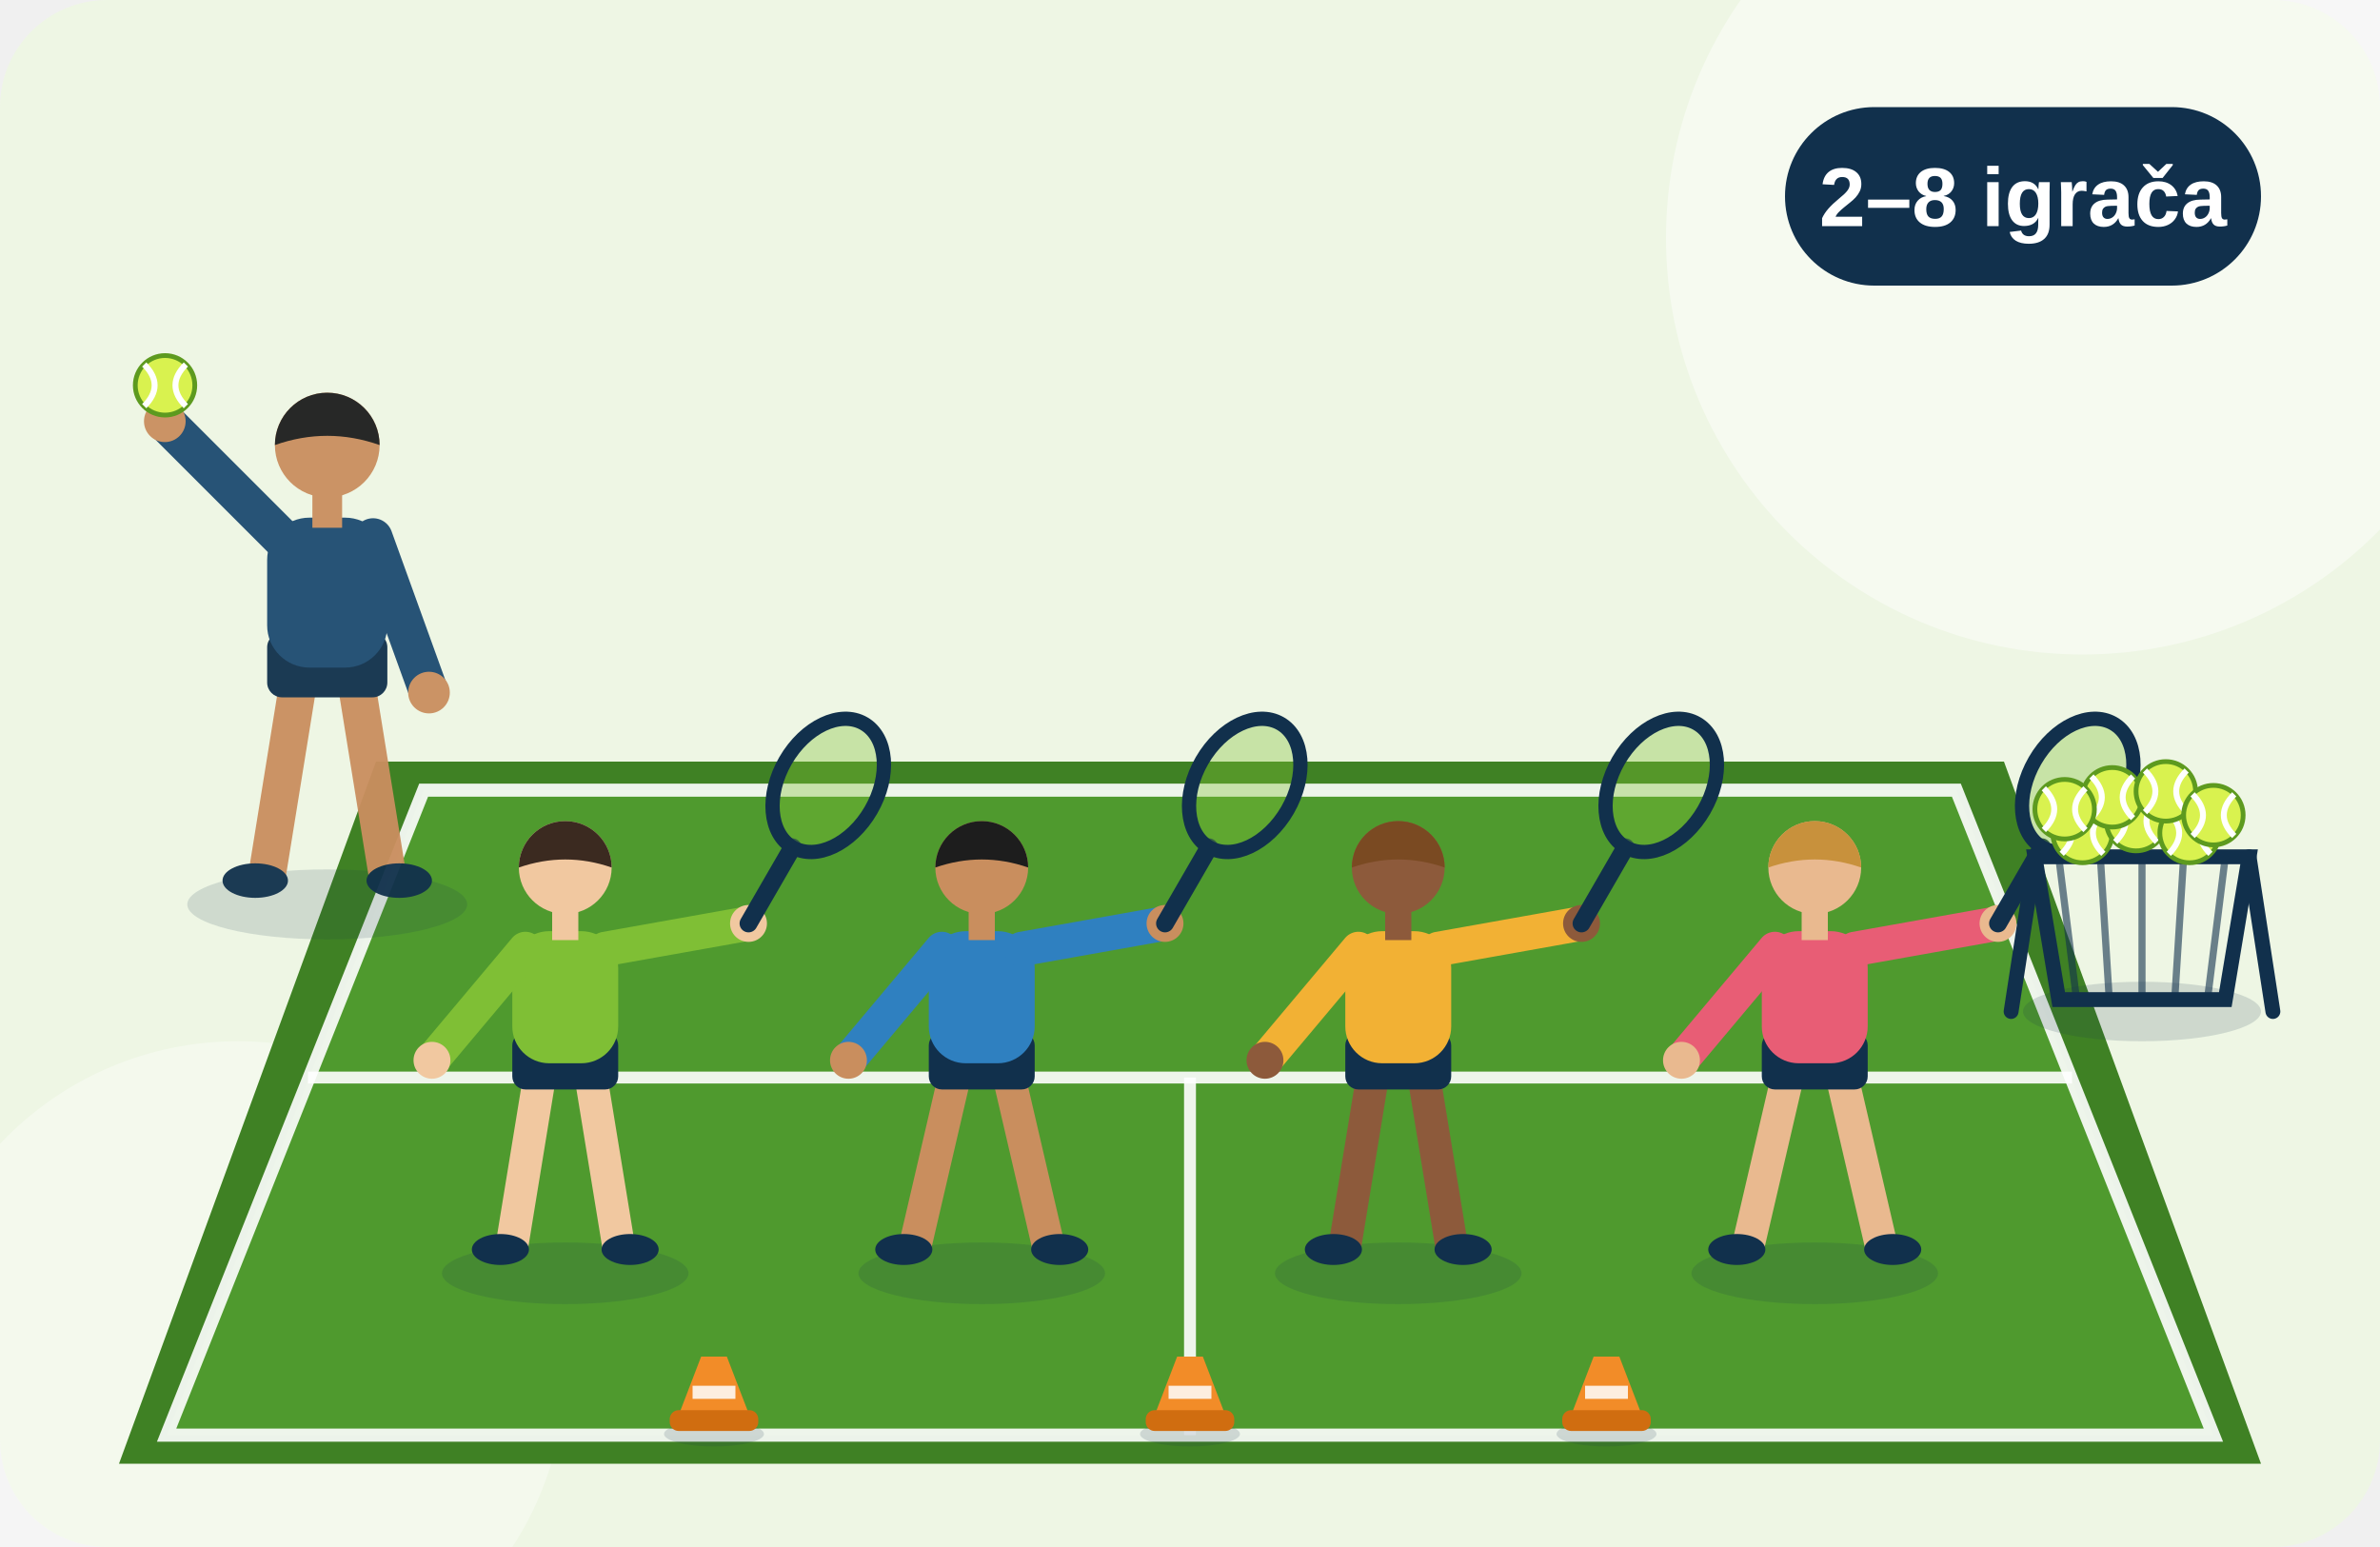
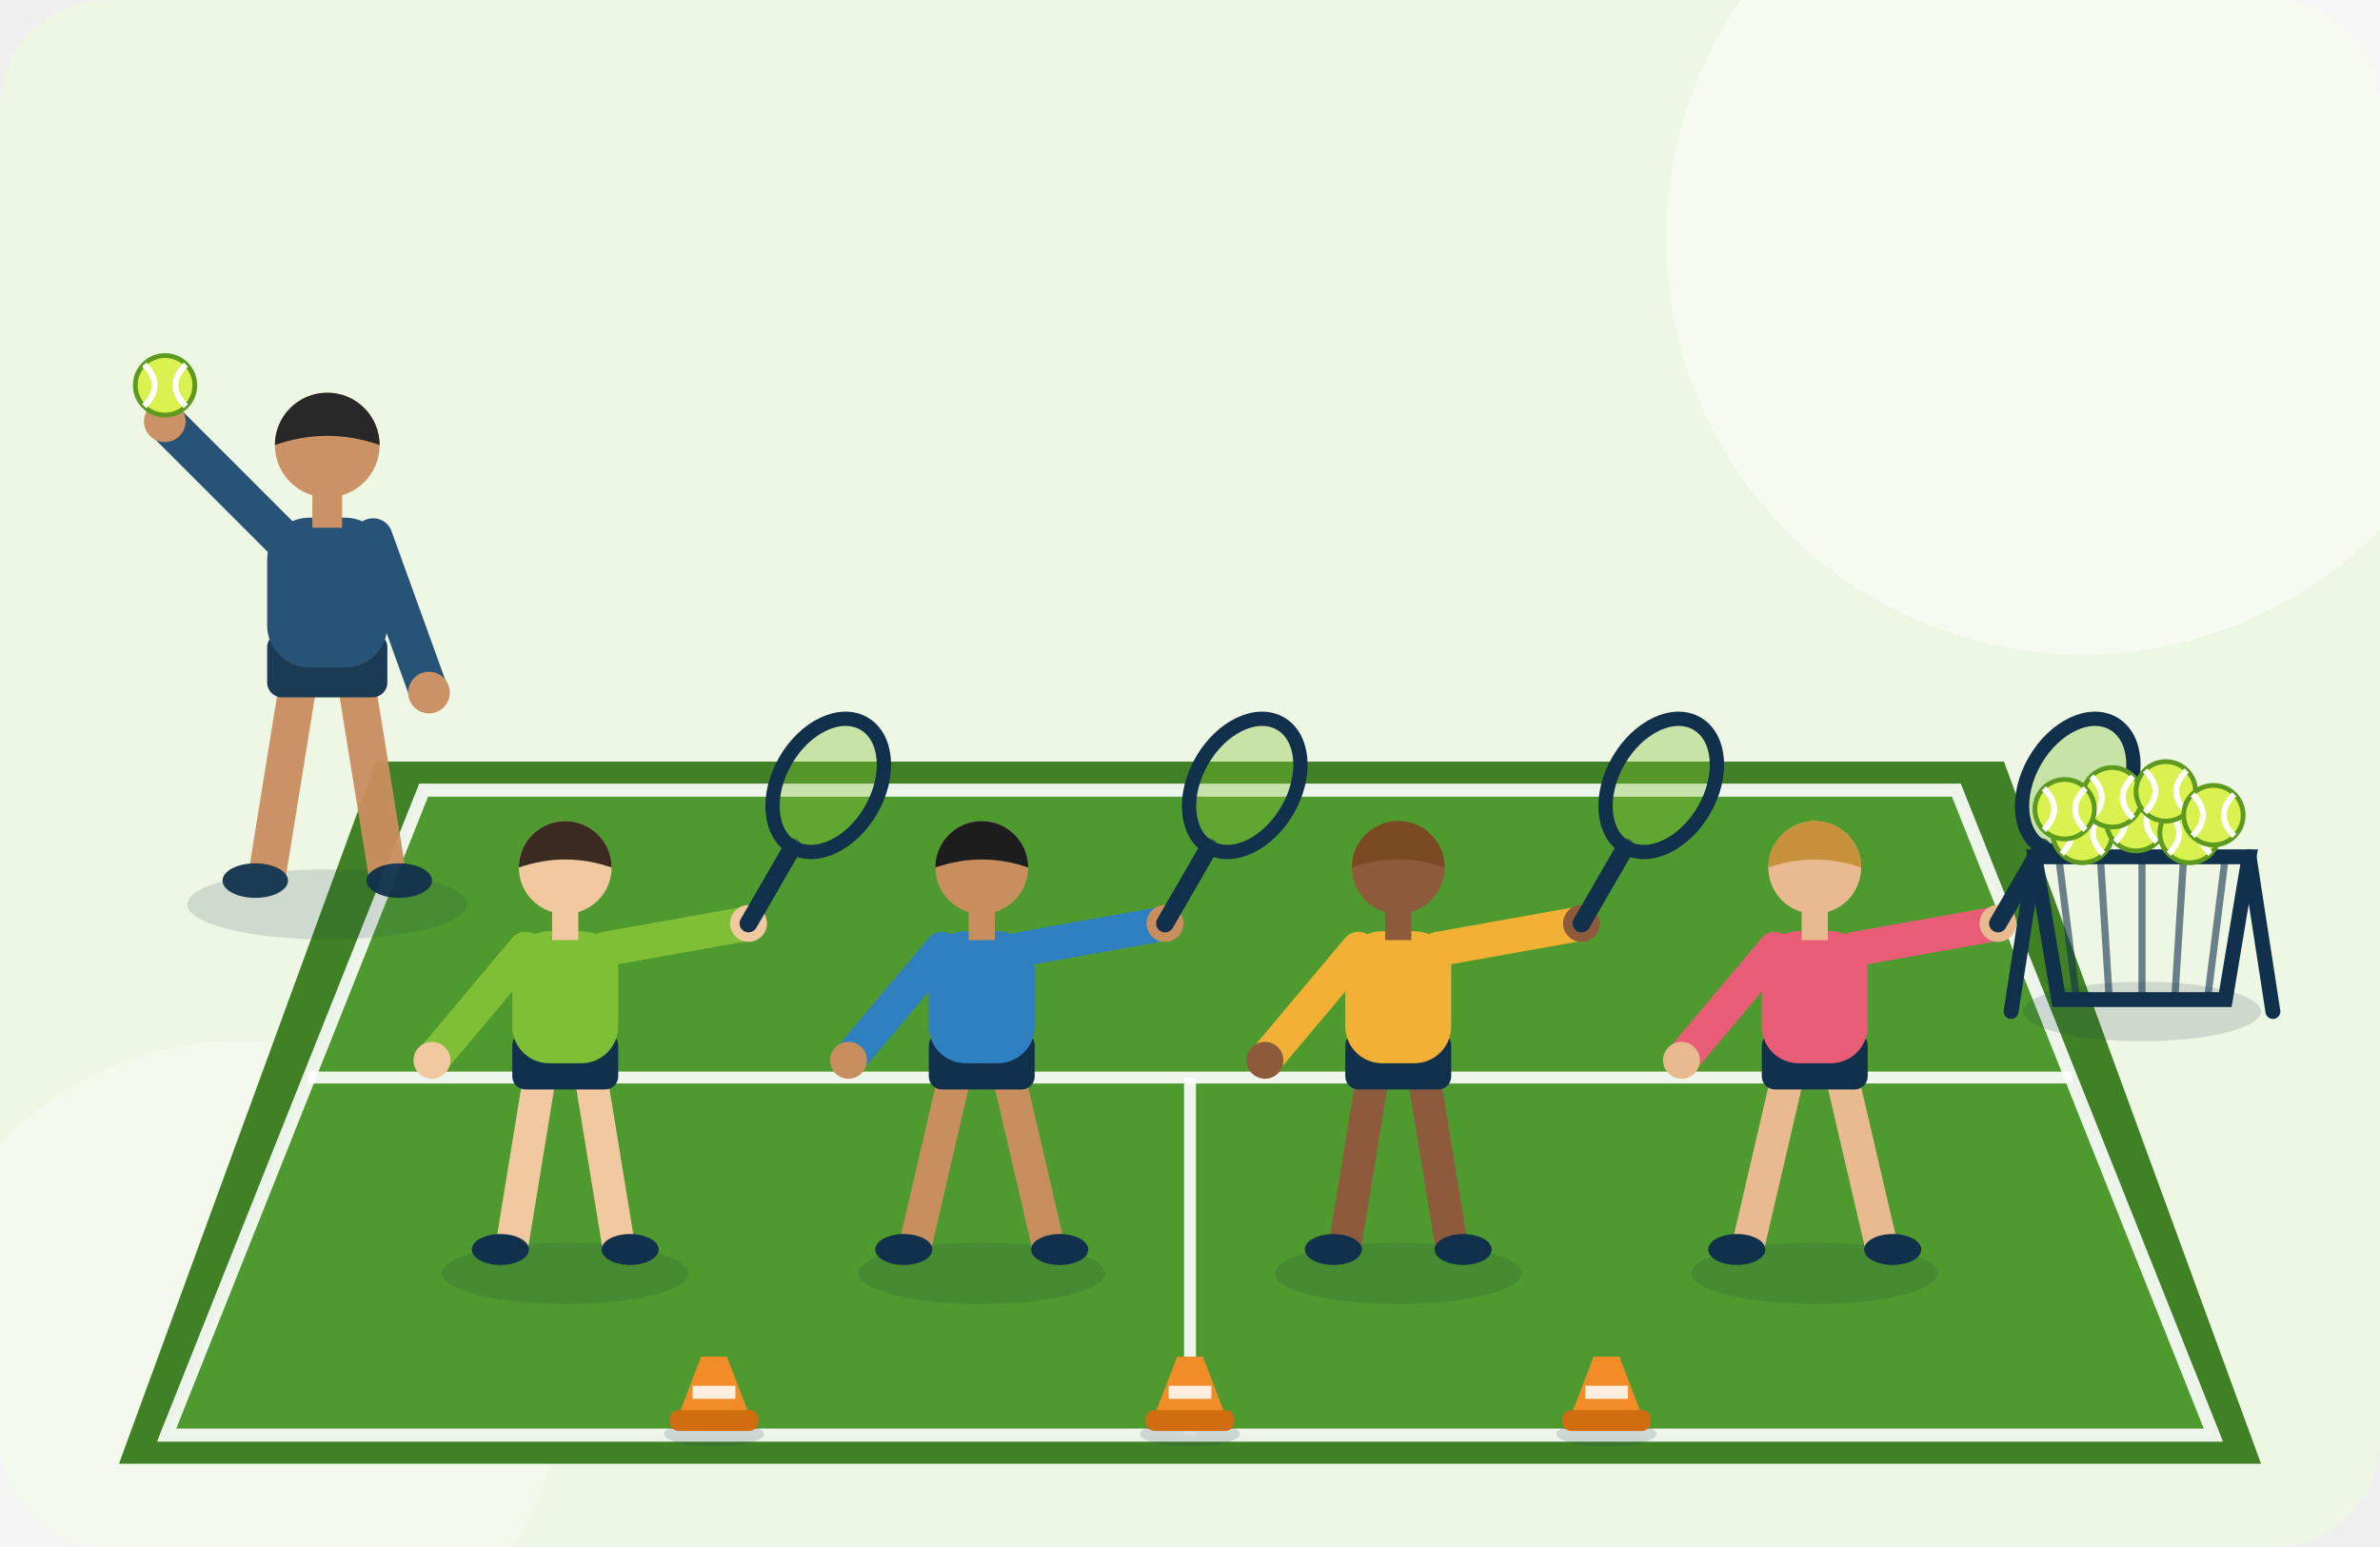
<svg xmlns="http://www.w3.org/2000/svg" viewBox="0 0 400 260" role="img" aria-label="Grupni trening: više igrača s trenerom, čunjevi i korpa s lopticama">
  <rect width="400" height="260" rx="18" fill="#eef6e4" />
  <circle cx="350" cy="40" r="70" fill="#ffffff" opacity=".45" />
  <circle cx="40" cy="230" r="55" fill="#ffffff" opacity=".35" />
  <polygon points="63.2,128 336.8,128 380,246 20,246" fill="#3f8124" />
  <polygon points="71.2,132.8 328.8,132.8 372,241.2 28,241.2" fill="#4f9a2e" />
  <polygon points="71.2,132.8 328.8,132.8 372,241.2 28,241.2" fill="none" stroke="#ffffff" stroke-width="2.2" opacity=".9" />
  <line x1="51.76" y1="181.1" x2="348.24" y2="181.1" stroke="#ffffff" stroke-width="2" opacity=".9" />
  <line x1="200.0" y1="181.1" x2="200.0" y2="241.2" stroke="#ffffff" stroke-width="2" opacity=".9" />
  <ellipse cx="95" cy="214" rx="20.72" ry="5.18" fill="#11304c" opacity=".15" />
  <line x1="91.3" y1="177.2" x2="86.1" y2="209.0" stroke="#f1c8a0" stroke-width="5.5" stroke-linecap="round" />
  <line x1="98.7" y1="177.2" x2="103.9" y2="209.0" stroke="#f1c8a0" stroke-width="5.5" stroke-linecap="round" />
  <ellipse cx="84.1" cy="210.0" rx="4.8" ry="2.6" fill="#11304c" />
  <ellipse cx="105.9" cy="210.0" rx="4.8" ry="2.6" fill="#11304c" />
  <rect x="86.1" y="173.5" width="17.8" height="9.6" rx="2.2" fill="#11304c" />
  <rect x="86.1" y="156.5" width="17.8" height="22.2" rx="6.2" fill="#7fbf35" />
  <line x1="88.3" y1="159.5" x2="72.6" y2="178.2" stroke="#7fbf35" stroke-width="5.8" stroke-linecap="round" />
  <circle cx="72.6" cy="178.2" r="3.1" fill="#f1c8a0" />
  <line x1="101.7" y1="159.5" x2="125.8" y2="155.2" stroke="#7fbf35" stroke-width="5.8" stroke-linecap="round" />
  <circle cx="125.8" cy="155.2" r="3.1" fill="#f1c8a0" />
  <rect x="92.8" y="152.8" width="4.4" height="5.2" fill="#f1c8a0" />
  <circle cx="95.0" cy="145.8" r="7.8" fill="#f1c8a0" />
  <path d="M87.2,145.8 A7.8,7.8 0 0 1 102.8,145.8 Q95.0,143.1 87.2,145.8 Z" fill="#3b2a20" />
  <line x1="125.8" y1="155.2" x2="133.2" y2="142.4" stroke="#11304c" stroke-width="3.0" stroke-linecap="round" />
  <ellipse cx="139.2" cy="132.0" rx="8.3" ry="12.0" fill="#7fbf35" fill-opacity=".35" stroke="#11304c" stroke-width="2.4" transform="rotate(30.0 139.2 132.0)" />
  <ellipse cx="165" cy="214" rx="20.72" ry="5.18" fill="#11304c" opacity=".15" />
  <line x1="161.3" y1="177.2" x2="153.9" y2="209.0" stroke="#c98e5e" stroke-width="5.5" stroke-linecap="round" />
  <line x1="168.7" y1="177.2" x2="176.1" y2="209.0" stroke="#c98e5e" stroke-width="5.5" stroke-linecap="round" />
  <ellipse cx="151.9" cy="210.0" rx="4.8" ry="2.6" fill="#11304c" />
  <ellipse cx="178.1" cy="210.0" rx="4.8" ry="2.6" fill="#11304c" />
  <rect x="156.1" y="173.5" width="17.8" height="9.6" rx="2.2" fill="#11304c" />
  <rect x="156.1" y="156.5" width="17.8" height="22.2" rx="6.2" fill="#2f80c0" />
  <line x1="158.3" y1="159.5" x2="142.6" y2="178.2" stroke="#2f80c0" stroke-width="5.8" stroke-linecap="round" />
  <circle cx="142.6" cy="178.2" r="3.1" fill="#c98e5e" />
  <line x1="171.7" y1="159.5" x2="195.8" y2="155.2" stroke="#2f80c0" stroke-width="5.8" stroke-linecap="round" />
  <circle cx="195.8" cy="155.2" r="3.1" fill="#c98e5e" />
  <rect x="162.8" y="152.8" width="4.4" height="5.2" fill="#c98e5e" />
  <circle cx="165.0" cy="145.8" r="7.8" fill="#c98e5e" />
  <path d="M157.2,145.8 A7.8,7.8 0 0 1 172.8,145.8 Q165.0,143.1 157.2,145.8 Z" fill="#1d1d1d" />
  <line x1="195.8" y1="155.2" x2="203.2" y2="142.4" stroke="#11304c" stroke-width="3.0" stroke-linecap="round" />
  <ellipse cx="209.2" cy="132.0" rx="8.3" ry="12.0" fill="#7fbf35" fill-opacity=".35" stroke="#11304c" stroke-width="2.4" transform="rotate(30.0 209.2 132.0)" />
  <ellipse cx="235" cy="214" rx="20.72" ry="5.18" fill="#11304c" opacity=".15" />
  <line x1="231.3" y1="177.2" x2="226.1" y2="209.0" stroke="#8d5a3b" stroke-width="5.5" stroke-linecap="round" />
  <line x1="238.7" y1="177.2" x2="243.9" y2="209.0" stroke="#8d5a3b" stroke-width="5.5" stroke-linecap="round" />
  <ellipse cx="224.1" cy="210.0" rx="4.8" ry="2.6" fill="#11304c" />
  <ellipse cx="245.9" cy="210.0" rx="4.8" ry="2.6" fill="#11304c" />
  <rect x="226.1" y="173.5" width="17.8" height="9.6" rx="2.2" fill="#11304c" />
  <rect x="226.1" y="156.5" width="17.8" height="22.2" rx="6.2" fill="#f2b134" />
  <line x1="228.3" y1="159.5" x2="212.6" y2="178.2" stroke="#f2b134" stroke-width="5.8" stroke-linecap="round" />
  <circle cx="212.6" cy="178.2" r="3.1" fill="#8d5a3b" />
  <line x1="241.7" y1="159.5" x2="265.8" y2="155.2" stroke="#f2b134" stroke-width="5.8" stroke-linecap="round" />
  <circle cx="265.8" cy="155.2" r="3.1" fill="#8d5a3b" />
  <rect x="232.8" y="152.8" width="4.4" height="5.2" fill="#8d5a3b" />
  <circle cx="235.0" cy="145.8" r="7.8" fill="#8d5a3b" />
  <path d="M227.2,145.8 A7.8,7.8 0 0 1 242.8,145.8 Q235.0,143.1 227.2,145.8 Z" fill="#7a4a22" />
  <line x1="265.8" y1="155.2" x2="273.2" y2="142.4" stroke="#11304c" stroke-width="3.0" stroke-linecap="round" />
  <ellipse cx="279.2" cy="132.0" rx="8.3" ry="12.0" fill="#7fbf35" fill-opacity=".35" stroke="#11304c" stroke-width="2.4" transform="rotate(30.0 279.2 132.0)" />
  <ellipse cx="305" cy="214" rx="20.72" ry="5.18" fill="#11304c" opacity=".15" />
  <line x1="301.3" y1="177.2" x2="293.9" y2="209.0" stroke="#e9b98f" stroke-width="5.5" stroke-linecap="round" />
  <line x1="308.7" y1="177.2" x2="316.1" y2="209.0" stroke="#e9b98f" stroke-width="5.5" stroke-linecap="round" />
  <ellipse cx="291.9" cy="210.0" rx="4.8" ry="2.6" fill="#11304c" />
  <ellipse cx="318.1" cy="210.0" rx="4.8" ry="2.6" fill="#11304c" />
  <rect x="296.1" y="173.5" width="17.8" height="9.6" rx="2.2" fill="#11304c" />
  <rect x="296.1" y="156.5" width="17.8" height="22.2" rx="6.2" fill="#e85d75" />
  <line x1="298.3" y1="159.5" x2="282.6" y2="178.2" stroke="#e85d75" stroke-width="5.8" stroke-linecap="round" />
  <circle cx="282.6" cy="178.2" r="3.1" fill="#e9b98f" />
  <line x1="311.7" y1="159.5" x2="335.8" y2="155.2" stroke="#e85d75" stroke-width="5.8" stroke-linecap="round" />
  <circle cx="335.8" cy="155.2" r="3.1" fill="#e9b98f" />
  <rect x="302.8" y="152.8" width="4.4" height="5.2" fill="#e9b98f" />
  <circle cx="305.0" cy="145.8" r="7.8" fill="#e9b98f" />
  <path d="M297.2,145.8 A7.8,7.8 0 0 1 312.8,145.8 Q305.0,143.1 297.2,145.8 Z" fill="#c8913c" />
  <line x1="335.8" y1="155.2" x2="343.2" y2="142.4" stroke="#11304c" stroke-width="3.0" stroke-linecap="round" />
  <ellipse cx="349.2" cy="132.0" rx="8.3" ry="12.0" fill="#7fbf35" fill-opacity=".35" stroke="#11304c" stroke-width="2.4" transform="rotate(30.0 349.2 132.0)" />
  <ellipse cx="360" cy="170" rx="20" ry="5.0" fill="#11304c" opacity=".15" />
  <path d="M342,144 L378,144 L374,168 L346,168 Z" fill="none" stroke="#11304c" stroke-width="2.5" />
  <line x1="346" y1="144" x2="349.0" y2="168" stroke="#11304c" stroke-width="1.2" opacity=".6" />
  <line x1="353" y1="144" x2="354.5" y2="168" stroke="#11304c" stroke-width="1.2" opacity=".6" />
  <line x1="360" y1="144" x2="360.0" y2="168" stroke="#11304c" stroke-width="1.2" opacity=".6" />
  <line x1="367" y1="144" x2="365.5" y2="168" stroke="#11304c" stroke-width="1.2" opacity=".6" />
  <line x1="374" y1="144" x2="371.0" y2="168" stroke="#11304c" stroke-width="1.2" opacity=".6" />
  <circle cx="350" cy="140" r="5" fill="#d9f24f" stroke="#5d9a1f" stroke-width=".8" />
  <path d="M346.5,136.5 Q350,140 346.5,143.5" fill="none" stroke="#ffffff" stroke-width="1" />
  <path d="M353.5,136.5 Q350,140 353.5,143.5" fill="none" stroke="#ffffff" stroke-width="1" />
  <circle cx="359" cy="138" r="5" fill="#d9f24f" stroke="#5d9a1f" stroke-width=".8" />
  <path d="M355.5,134.5 Q359,138 355.5,141.5" fill="none" stroke="#ffffff" stroke-width="1" />
  <path d="M362.5,134.5 Q359,138 362.5,141.5" fill="none" stroke="#ffffff" stroke-width="1" />
  <circle cx="368" cy="140" r="5" fill="#d9f24f" stroke="#5d9a1f" stroke-width=".8" />
  <path d="M364.5,136.5 Q368,140 364.5,143.5" fill="none" stroke="#ffffff" stroke-width="1" />
  <path d="M371.5,136.5 Q368,140 371.5,143.5" fill="none" stroke="#ffffff" stroke-width="1" />
  <circle cx="355" cy="134" r="5" fill="#d9f24f" stroke="#5d9a1f" stroke-width=".8" />
  <path d="M351.5,130.5 Q355,134 351.5,137.5" fill="none" stroke="#ffffff" stroke-width="1" />
  <path d="M358.5,130.5 Q355,134 358.5,137.5" fill="none" stroke="#ffffff" stroke-width="1" />
  <circle cx="364" cy="133" r="5" fill="#d9f24f" stroke="#5d9a1f" stroke-width=".8" />
  <path d="M360.5,129.5 Q364,133 360.5,136.5" fill="none" stroke="#ffffff" stroke-width="1" />
  <path d="M367.5,129.5 Q364,133 367.5,136.5" fill="none" stroke="#ffffff" stroke-width="1" />
  <circle cx="372" cy="137" r="5" fill="#d9f24f" stroke="#5d9a1f" stroke-width=".8" />
  <path d="M368.5,133.5 Q372,137 368.5,140.5" fill="none" stroke="#ffffff" stroke-width="1" />
  <path d="M375.5,133.5 Q372,137 375.5,140.5" fill="none" stroke="#ffffff" stroke-width="1" />
  <circle cx="347" cy="136" r="5" fill="#d9f24f" stroke="#5d9a1f" stroke-width=".8" />
  <path d="M343.5,132.5 Q347,136 343.5,139.5" fill="none" stroke="#ffffff" stroke-width="1" />
  <path d="M350.5,132.5 Q347,136 350.5,139.5" fill="none" stroke="#ffffff" stroke-width="1" />
  <line x1="342" y1="144" x2="338" y2="170" stroke="#11304c" stroke-width="2.5" stroke-linecap="round" />
  <line x1="378" y1="144" x2="382" y2="170" stroke="#11304c" stroke-width="2.5" stroke-linecap="round" />
  <ellipse cx="120" cy="241" rx="8.4" ry="2.1" fill="#11304c" opacity=".15" />
  <path d="M117.84,228 L122.16,228 L126.0,238 L114.0,238 Z" fill="#f28c28" />
  <path d="M116.4,234.0 L123.6,234.0" stroke="#ffffff" stroke-width="2.2" opacity=".85" />
  <rect x="112.56" y="237" width="14.88" height="3.5" rx="1.5" fill="#d06d10" />
  <ellipse cx="200" cy="241" rx="8.4" ry="2.1" fill="#11304c" opacity=".15" />
  <path d="M197.84,228 L202.16,228 L206.0,238 L194.0,238 Z" fill="#f28c28" />
  <path d="M196.4,234.0 L203.6,234.0" stroke="#ffffff" stroke-width="2.2" opacity=".85" />
  <rect x="192.56" y="237" width="14.88" height="3.5" rx="1.5" fill="#d06d10" />
  <ellipse cx="270" cy="241" rx="8.4" ry="2.1" fill="#11304c" opacity=".15" />
  <path d="M267.84,228 L272.16,228 L276.0,238 L264.0,238 Z" fill="#f28c28" />
  <path d="M266.4,234.0 L273.6,234.0" stroke="#ffffff" stroke-width="2.2" opacity=".85" />
  <rect x="262.56" y="237" width="14.88" height="3.5" rx="1.5" fill="#d06d10" />
  <g opacity=".95">
    <ellipse cx="55" cy="152" rx="23.52" ry="5.88" fill="#11304c" opacity=".15" />
    <line x1="50.8" y1="110.5" x2="44.9" y2="147.0" stroke="#c98e5e" stroke-width="6.3" stroke-linecap="round" />
    <line x1="59.2" y1="110.5" x2="65.1" y2="147.0" stroke="#c98e5e" stroke-width="6.3" stroke-linecap="round" />
    <ellipse cx="42.9" cy="148.0" rx="5.5" ry="2.9" fill="#11304c" />
    <ellipse cx="67.1" cy="148.0" rx="5.5" ry="2.9" fill="#11304c" />
    <rect x="44.9" y="106.3" width="20.2" height="10.9" rx="2.5" fill="#11304c" />
    <rect x="44.9" y="87.0" width="20.2" height="25.2" rx="7.1" fill="#1d4a70" />
    <line x1="47.3" y1="90.4" x2="27.7" y2="70.8" stroke="#1d4a70" stroke-width="6.6" stroke-linecap="round" />
    <circle cx="27.7" cy="70.8" r="3.5" fill="#c98e5e" />
    <line x1="62.7" y1="90.4" x2="72.1" y2="116.4" stroke="#1d4a70" stroke-width="6.6" stroke-linecap="round" />
    <circle cx="72.1" cy="116.4" r="3.5" fill="#c98e5e" />
    <rect x="52.5" y="82.8" width="5.0" height="5.9" fill="#c98e5e" />
    <circle cx="55.0" cy="74.8" r="8.8" fill="#c98e5e" />
    <path d="M46.2,74.8 A8.8,8.8 0 0 1 63.8,74.8 Q55.0,71.7 46.2,74.8 Z" fill="#1d1d1d" />
  </g>
  <circle cx="27.738" cy="64.759" r="5" fill="#d9f24f" stroke="#5d9a1f" stroke-width=".8" />
  <path d="M24.238,61.259 Q27.738,64.759 24.238,68.259" fill="none" stroke="#ffffff" stroke-width="1" />
  <path d="M31.238,61.259 Q27.738,64.759 31.238,68.259" fill="none" stroke="#ffffff" stroke-width="1" />
-   <rect x="300" y="18" width="80" height="30" rx="15" fill="#11304c" />
-   <text x="340" y="38" font-family="Arial, sans-serif" font-size="14" font-weight="700" fill="#ffffff" text-anchor="middle">2–8 igrača</text>
</svg>
